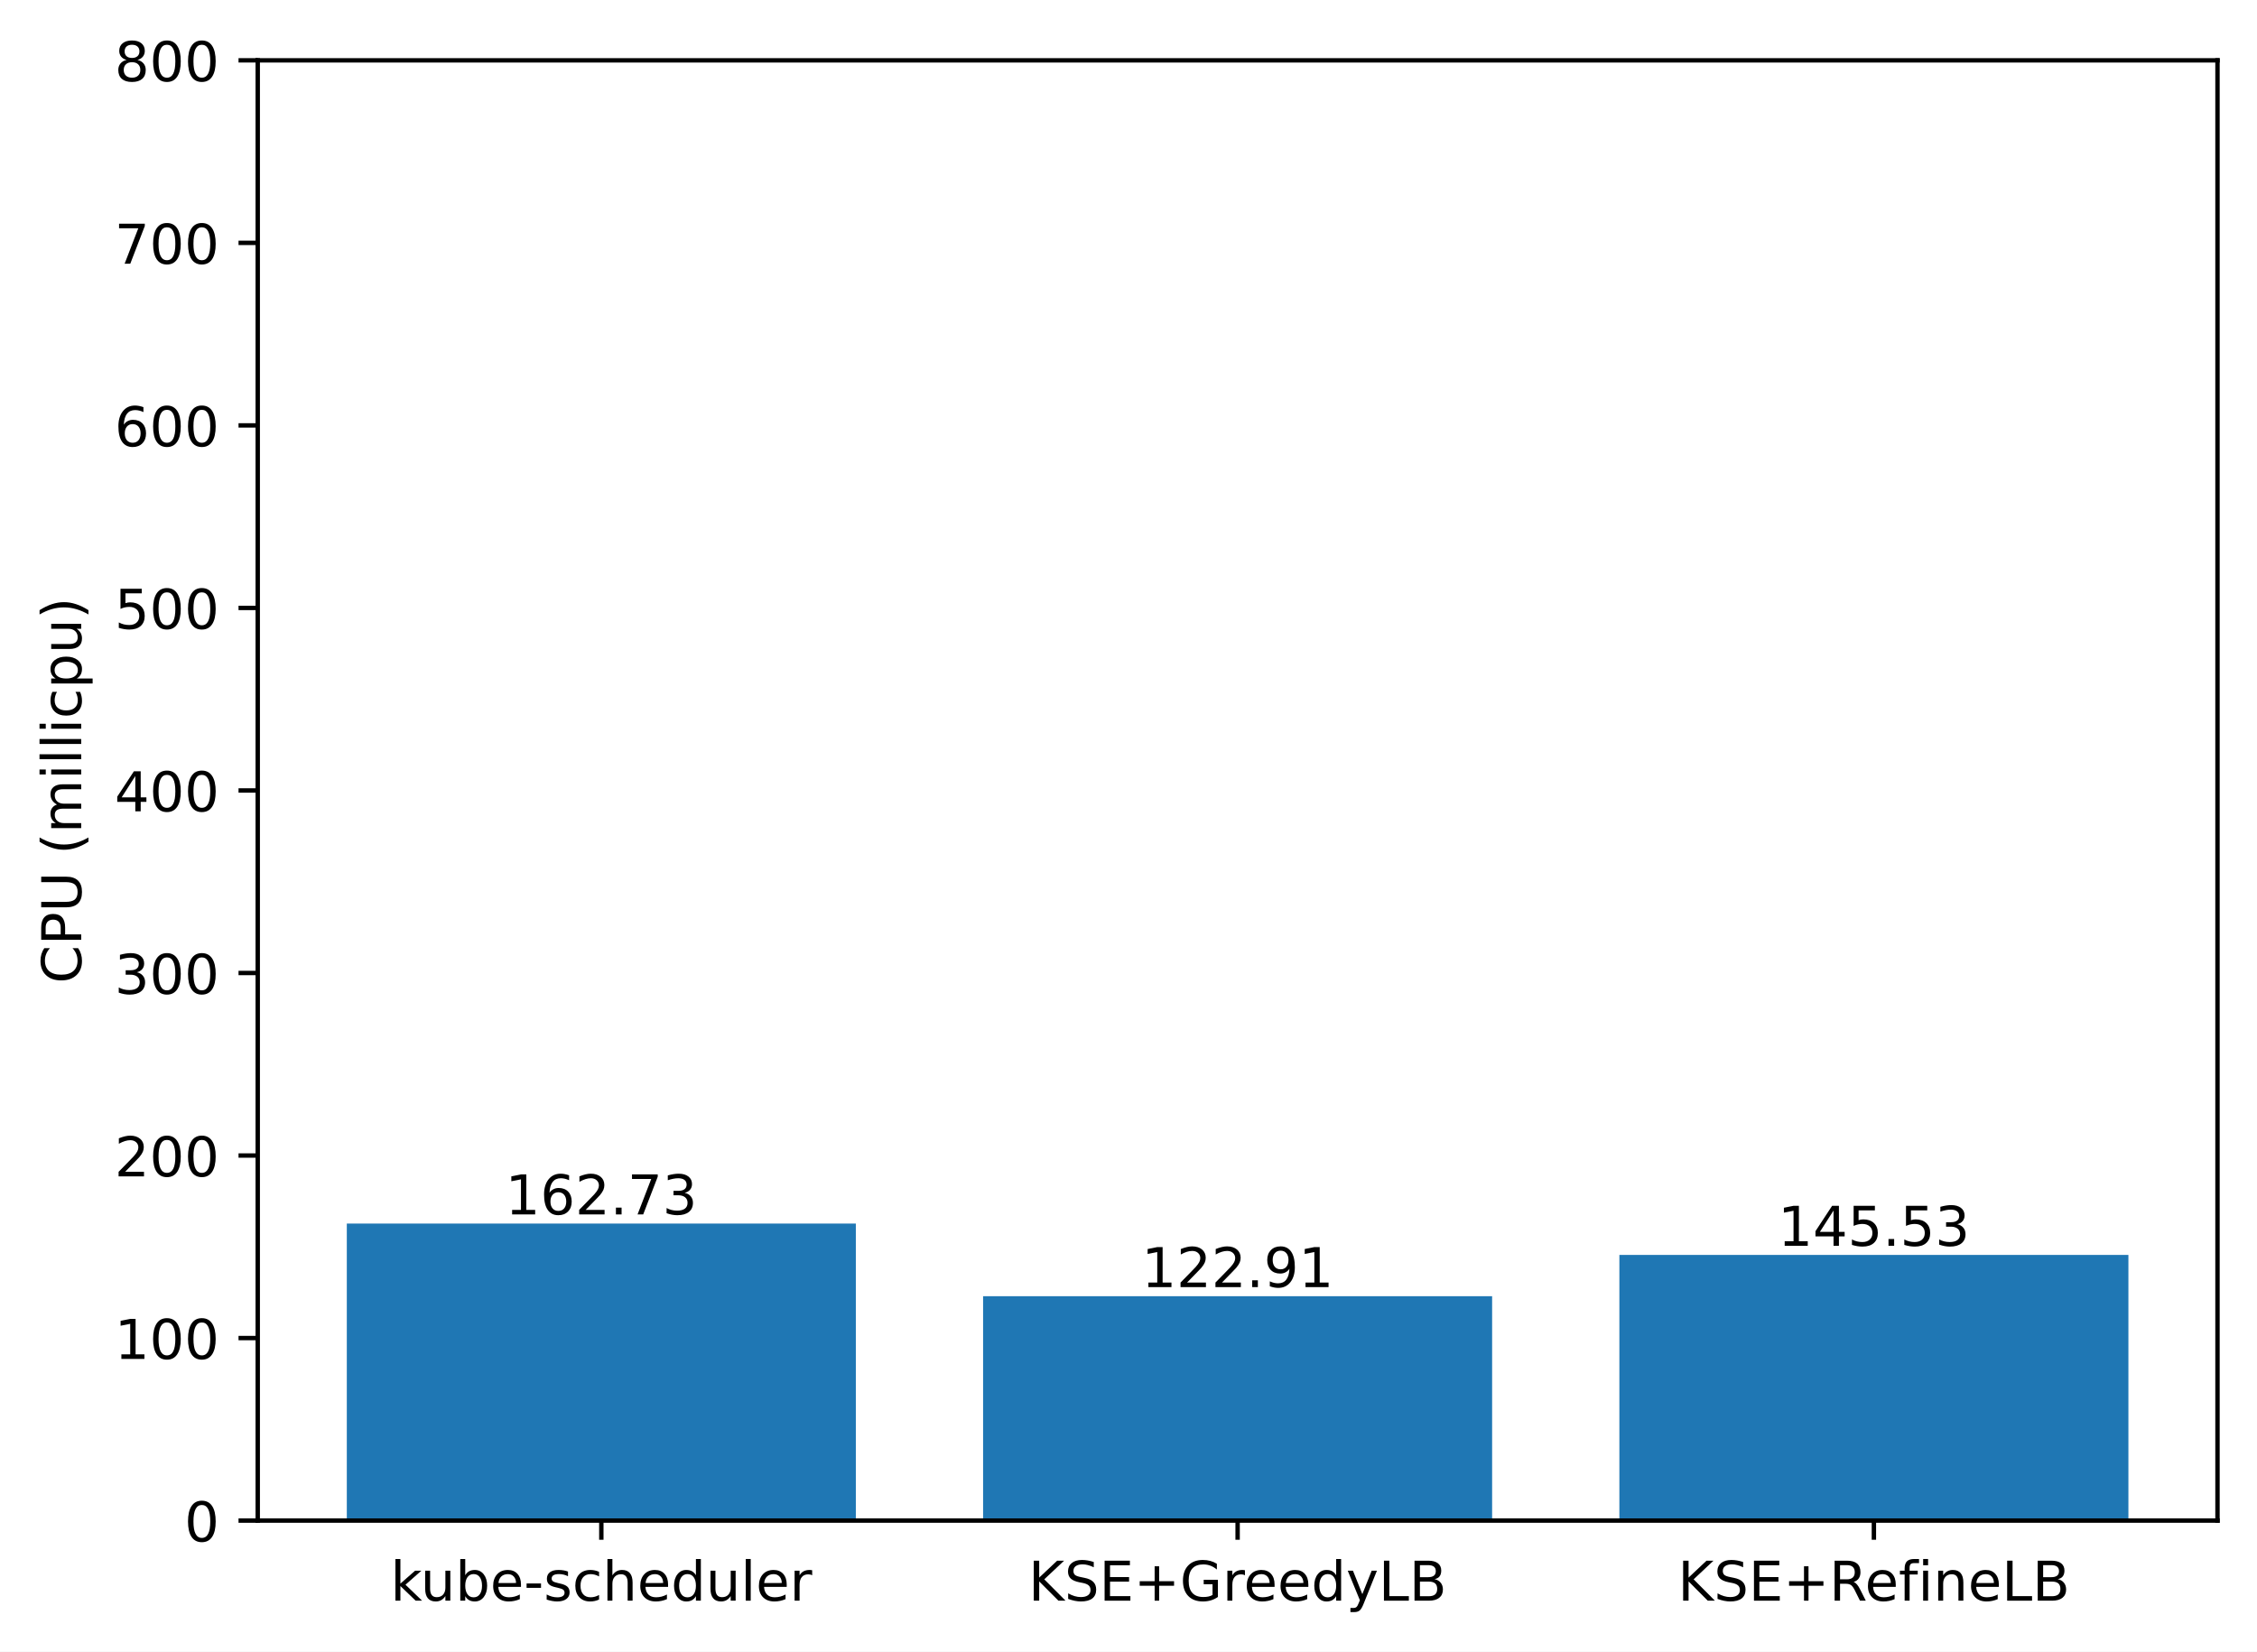
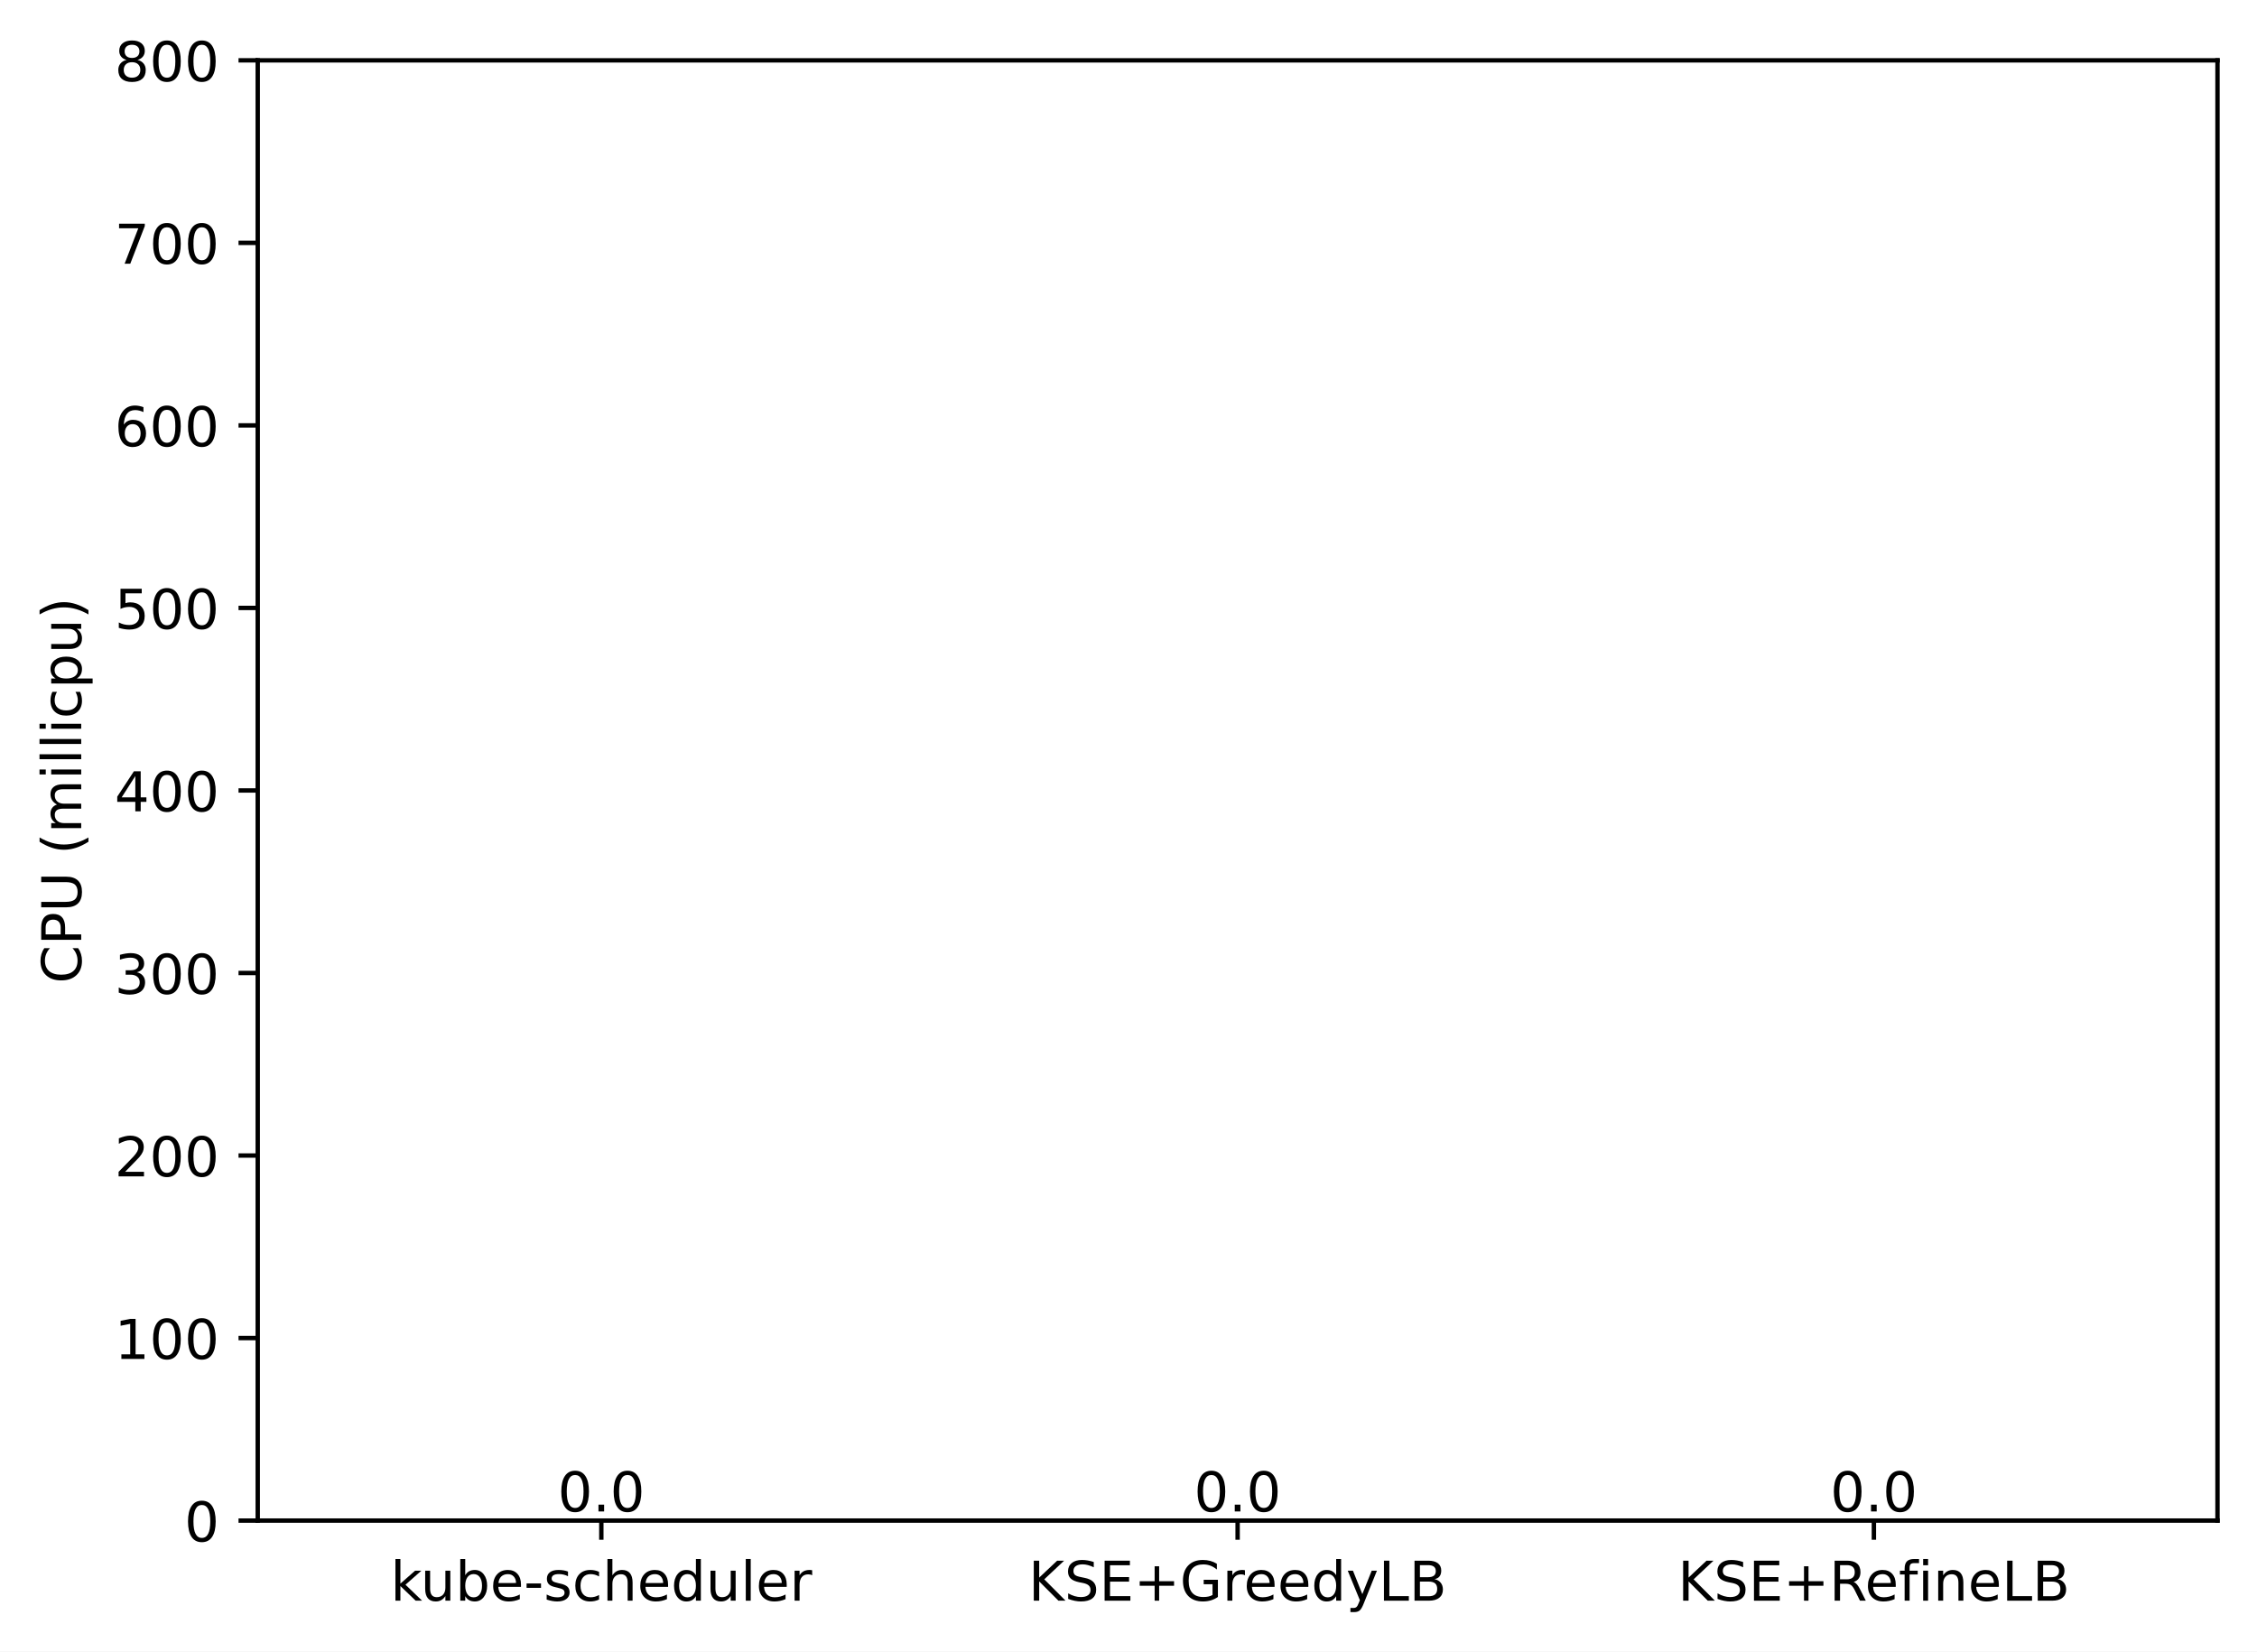
<svg xmlns="http://www.w3.org/2000/svg" xmlns:xlink="http://www.w3.org/1999/xlink" width="411.286pt" height="300.989pt" viewBox="0 0 411.286 300.989" version="1.1">
  <defs>
    <style type="text/css">*{stroke-linejoin: round; stroke-linecap: butt}</style>
  </defs>
  <g id="figure_1">
    <g id="patch_1">
      <path d="M 0 300.989  L 411.286 300.989  L 411.286 0  L 0 0  z " style="fill: #ffffff" />
    </g>
    <g id="axes_1">
      <g id="patch_2">
        <path d="M 46.966 277.111  L 404.086 277.111  L 404.086 10.999  L 46.966 10.999  z " style="fill: #ffffff" />
      </g>
      <g id="patch_3">
-         <path d="M 63.198 277.111  L 155.957 277.111  L 155.957 222.981  L 63.198 222.981  z " clip-path="url(#p3336b83433)" style="fill: #1f77b4" />
+         <path d="M 63.198 277.111  L 155.957 277.111  L 155.957 277.111  L 63.198 277.111  z " clip-path="url(#p1c8d695bf9)" style="fill: #1f77b4" />
      </g>
      <g id="patch_4">
-         <path d="M 179.146 277.111  L 271.905 277.111  L 271.905 236.226  L 179.146 236.226  z " clip-path="url(#p3336b83433)" style="fill: #1f77b4" />
+         <path d="M 179.146 277.111  L 271.905 277.111  L 271.905 277.111  L 179.146 277.111  z " clip-path="url(#p1c8d695bf9)" style="fill: #1f77b4" />
      </g>
      <g id="patch_5">
-         <path d="M 295.094 277.111  L 387.853 277.111  L 387.853 228.702  L 295.094 228.702  z " clip-path="url(#p3336b83433)" style="fill: #1f77b4" />
+         <path d="M 295.094 277.111  L 387.853 277.111  L 387.853 277.111  L 295.094 277.111  z " clip-path="url(#p1c8d695bf9)" style="fill: #1f77b4" />
      </g>
      <g id="matplotlib.axis_1">
        <g id="xtick_1">
          <g id="line2d_1">
            <defs>
-               <path id="mb3792d3af5" d="M 0 0  L 0 3.5  " style="stroke: #000000; stroke-width: 0.8" />
+               <path id="m4e77d46377" d="M 0 0  L 0 3.5  " style="stroke: #000000; stroke-width: 0.8" />
            </defs>
            <g>
-               <use xlink:href="#mb3792d3af5" x="109.578" y="277.111" style="stroke: #000000; stroke-width: 0.8" />
+               <use xlink:href="#m4e77d46377" x="109.578" y="277.111" style="stroke: #000000; stroke-width: 0.8" />
            </g>
          </g>
          <g id="text_1">
            <g transform="translate(71.15179 291.7097)scale(0.1 -0.1)">
              <defs>
                <path id="DejaVuSans-6b" d="M 581 4863  L 1159 4863  L 1159 1991  L 2875 3500  L 3609 3500  L 1753 1863  L 3688 0  L 2938 0  L 1159 1709  L 1159 0  L 581 0  L 581 4863  z " transform="scale(0.015625)" />
                <path id="DejaVuSans-75" d="M 544 1381  L 544 3500  L 1119 3500  L 1119 1403  Q 1119 906 1312 657  Q 1506 409 1894 409  Q 2359 409 2629 706  Q 2900 1003 2900 1516  L 2900 3500  L 3475 3500  L 3475 0  L 2900 0  L 2900 538  Q 2691 219 2414 64  Q 2138 -91 1772 -91  Q 1169 -91 856 284  Q 544 659 544 1381  z M 1991 3584  L 1991 3584  z " transform="scale(0.015625)" />
                <path id="DejaVuSans-62" d="M 3116 1747  Q 3116 2381 2855 2742  Q 2594 3103 2138 3103  Q 1681 3103 1420 2742  Q 1159 2381 1159 1747  Q 1159 1113 1420 752  Q 1681 391 2138 391  Q 2594 391 2855 752  Q 3116 1113 3116 1747  z M 1159 2969  Q 1341 3281 1617 3432  Q 1894 3584 2278 3584  Q 2916 3584 3314 3078  Q 3713 2572 3713 1747  Q 3713 922 3314 415  Q 2916 -91 2278 -91  Q 1894 -91 1617 61  Q 1341 213 1159 525  L 1159 0  L 581 0  L 581 4863  L 1159 4863  L 1159 2969  z " transform="scale(0.015625)" />
                <path id="DejaVuSans-65" d="M 3597 1894  L 3597 1613  L 953 1613  Q 991 1019 1311 708  Q 1631 397 2203 397  Q 2534 397 2845 478  Q 3156 559 3463 722  L 3463 178  Q 3153 47 2828 -22  Q 2503 -91 2169 -91  Q 1331 -91 842 396  Q 353 884 353 1716  Q 353 2575 817 3079  Q 1281 3584 2069 3584  Q 2775 3584 3186 3129  Q 3597 2675 3597 1894  z M 3022 2063  Q 3016 2534 2758 2815  Q 2500 3097 2075 3097  Q 1594 3097 1305 2825  Q 1016 2553 972 2059  L 3022 2063  z " transform="scale(0.015625)" />
                <path id="DejaVuSans-2d" d="M 313 2009  L 1997 2009  L 1997 1497  L 313 1497  L 313 2009  z " transform="scale(0.015625)" />
                <path id="DejaVuSans-73" d="M 2834 3397  L 2834 2853  Q 2591 2978 2328 3040  Q 2066 3103 1784 3103  Q 1356 3103 1142 2972  Q 928 2841 928 2578  Q 928 2378 1081 2264  Q 1234 2150 1697 2047  L 1894 2003  Q 2506 1872 2764 1633  Q 3022 1394 3022 966  Q 3022 478 2636 193  Q 2250 -91 1575 -91  Q 1294 -91 989 -36  Q 684 19 347 128  L 347 722  Q 666 556 975 473  Q 1284 391 1588 391  Q 1994 391 2212 530  Q 2431 669 2431 922  Q 2431 1156 2273 1281  Q 2116 1406 1581 1522  L 1381 1569  Q 847 1681 609 1914  Q 372 2147 372 2553  Q 372 3047 722 3315  Q 1072 3584 1716 3584  Q 2034 3584 2315 3537  Q 2597 3491 2834 3397  z " transform="scale(0.015625)" />
                <path id="DejaVuSans-63" d="M 3122 3366  L 3122 2828  Q 2878 2963 2633 3030  Q 2388 3097 2138 3097  Q 1578 3097 1268 2742  Q 959 2388 959 1747  Q 959 1106 1268 751  Q 1578 397 2138 397  Q 2388 397 2633 464  Q 2878 531 3122 666  L 3122 134  Q 2881 22 2623 -34  Q 2366 -91 2075 -91  Q 1284 -91 818 406  Q 353 903 353 1747  Q 353 2603 823 3093  Q 1294 3584 2113 3584  Q 2378 3584 2631 3529  Q 2884 3475 3122 3366  z " transform="scale(0.015625)" />
                <path id="DejaVuSans-68" d="M 3513 2113  L 3513 0  L 2938 0  L 2938 2094  Q 2938 2591 2744 2837  Q 2550 3084 2163 3084  Q 1697 3084 1428 2787  Q 1159 2491 1159 1978  L 1159 0  L 581 0  L 581 4863  L 1159 4863  L 1159 2956  Q 1366 3272 1645 3428  Q 1925 3584 2291 3584  Q 2894 3584 3203 3211  Q 3513 2838 3513 2113  z " transform="scale(0.015625)" />
                <path id="DejaVuSans-64" d="M 2906 2969  L 2906 4863  L 3481 4863  L 3481 0  L 2906 0  L 2906 525  Q 2725 213 2448 61  Q 2172 -91 1784 -91  Q 1150 -91 751 415  Q 353 922 353 1747  Q 353 2572 751 3078  Q 1150 3584 1784 3584  Q 2172 3584 2448 3432  Q 2725 3281 2906 2969  z M 947 1747  Q 947 1113 1208 752  Q 1469 391 1925 391  Q 2381 391 2643 752  Q 2906 1113 2906 1747  Q 2906 2381 2643 2742  Q 2381 3103 1925 3103  Q 1469 3103 1208 2742  Q 947 2381 947 1747  z " transform="scale(0.015625)" />
                <path id="DejaVuSans-6c" d="M 603 4863  L 1178 4863  L 1178 0  L 603 0  L 603 4863  z " transform="scale(0.015625)" />
                <path id="DejaVuSans-72" d="M 2631 2963  Q 2534 3019 2420 3045  Q 2306 3072 2169 3072  Q 1681 3072 1420 2755  Q 1159 2438 1159 1844  L 1159 0  L 581 0  L 581 3500  L 1159 3500  L 1159 2956  Q 1341 3275 1631 3429  Q 1922 3584 2338 3584  Q 2397 3584 2469 3576  Q 2541 3569 2628 3553  L 2631 2963  z " transform="scale(0.015625)" />
              </defs>
              <use xlink:href="#DejaVuSans-6b" />
              <use xlink:href="#DejaVuSans-75" x="54.785" />
              <use xlink:href="#DejaVuSans-62" x="118.164" />
              <use xlink:href="#DejaVuSans-65" x="181.641" />
              <use xlink:href="#DejaVuSans-2d" x="243.164" />
              <use xlink:href="#DejaVuSans-73" x="279.248" />
              <use xlink:href="#DejaVuSans-63" x="331.348" />
              <use xlink:href="#DejaVuSans-68" x="386.328" />
              <use xlink:href="#DejaVuSans-65" x="449.707" />
              <use xlink:href="#DejaVuSans-64" x="511.23" />
              <use xlink:href="#DejaVuSans-75" x="574.707" />
              <use xlink:href="#DejaVuSans-6c" x="638.086" />
              <use xlink:href="#DejaVuSans-65" x="665.869" />
              <use xlink:href="#DejaVuSans-72" x="727.393" />
            </g>
          </g>
        </g>
        <g id="xtick_2">
          <g id="line2d_2">
            <g>
-               <use xlink:href="#mb3792d3af5" x="225.526" y="277.111" style="stroke: #000000; stroke-width: 0.8" />
+               <use xlink:href="#m4e77d46377" x="225.526" y="277.111" style="stroke: #000000; stroke-width: 0.8" />
            </g>
          </g>
          <g id="text_2">
            <g transform="translate(187.403 291.7097)scale(0.1 -0.1)">
              <defs>
                <path id="DejaVuSans-4b" d="M 628 4666  L 1259 4666  L 1259 2694  L 3353 4666  L 4166 4666  L 1850 2491  L 4331 0  L 3500 0  L 1259 2247  L 1259 0  L 628 0  L 628 4666  z " transform="scale(0.015625)" />
                <path id="DejaVuSans-53" d="M 3425 4513  L 3425 3897  Q 3066 4069 2747 4153  Q 2428 4238 2131 4238  Q 1616 4238 1336 4038  Q 1056 3838 1056 3469  Q 1056 3159 1242 3001  Q 1428 2844 1947 2747  L 2328 2669  Q 3034 2534 3370 2195  Q 3706 1856 3706 1288  Q 3706 609 3251 259  Q 2797 -91 1919 -91  Q 1588 -91 1214 -16  Q 841 59 441 206  L 441 856  Q 825 641 1194 531  Q 1563 422 1919 422  Q 2459 422 2753 634  Q 3047 847 3047 1241  Q 3047 1584 2836 1778  Q 2625 1972 2144 2069  L 1759 2144  Q 1053 2284 737 2584  Q 422 2884 422 3419  Q 422 4038 858 4394  Q 1294 4750 2059 4750  Q 2388 4750 2728 4690  Q 3069 4631 3425 4513  z " transform="scale(0.015625)" />
                <path id="DejaVuSans-45" d="M 628 4666  L 3578 4666  L 3578 4134  L 1259 4134  L 1259 2753  L 3481 2753  L 3481 2222  L 1259 2222  L 1259 531  L 3634 531  L 3634 0  L 628 0  L 628 4666  z " transform="scale(0.015625)" />
                <path id="DejaVuSans-2b" d="M 2944 4013  L 2944 2272  L 4684 2272  L 4684 1741  L 2944 1741  L 2944 0  L 2419 0  L 2419 1741  L 678 1741  L 678 2272  L 2419 2272  L 2419 4013  L 2944 4013  z " transform="scale(0.015625)" />
                <path id="DejaVuSans-47" d="M 3809 666  L 3809 1919  L 2778 1919  L 2778 2438  L 4434 2438  L 4434 434  Q 4069 175 3628 42  Q 3188 -91 2688 -91  Q 1594 -91 976 548  Q 359 1188 359 2328  Q 359 3472 976 4111  Q 1594 4750 2688 4750  Q 3144 4750 3555 4637  Q 3966 4525 4313 4306  L 4313 3634  Q 3963 3931 3569 4081  Q 3175 4231 2741 4231  Q 1884 4231 1454 3753  Q 1025 3275 1025 2328  Q 1025 1384 1454 906  Q 1884 428 2741 428  Q 3075 428 3337 486  Q 3600 544 3809 666  z " transform="scale(0.015625)" />
                <path id="DejaVuSans-79" d="M 2059 -325  Q 1816 -950 1584 -1140  Q 1353 -1331 966 -1331  L 506 -1331  L 506 -850  L 844 -850  Q 1081 -850 1212 -737  Q 1344 -625 1503 -206  L 1606 56  L 191 3500  L 800 3500  L 1894 763  L 2988 3500  L 3597 3500  L 2059 -325  z " transform="scale(0.015625)" />
                <path id="DejaVuSans-4c" d="M 628 4666  L 1259 4666  L 1259 531  L 3531 531  L 3531 0  L 628 0  L 628 4666  z " transform="scale(0.015625)" />
                <path id="DejaVuSans-42" d="M 1259 2228  L 1259 519  L 2272 519  Q 2781 519 3026 730  Q 3272 941 3272 1375  Q 3272 1813 3026 2020  Q 2781 2228 2272 2228  L 1259 2228  z M 1259 4147  L 1259 2741  L 2194 2741  Q 2656 2741 2882 2914  Q 3109 3088 3109 3444  Q 3109 3797 2882 3972  Q 2656 4147 2194 4147  L 1259 4147  z M 628 4666  L 2241 4666  Q 2963 4666 3353 4366  Q 3744 4066 3744 3513  Q 3744 3084 3544 2831  Q 3344 2578 2956 2516  Q 3422 2416 3680 2098  Q 3938 1781 3938 1306  Q 3938 681 3513 340  Q 3088 0 2303 0  L 628 0  L 628 4666  z " transform="scale(0.015625)" />
              </defs>
              <use xlink:href="#DejaVuSans-4b" />
              <use xlink:href="#DejaVuSans-53" x="65.576" />
              <use xlink:href="#DejaVuSans-45" x="129.053" />
              <use xlink:href="#DejaVuSans-2b" x="192.236" />
              <use xlink:href="#DejaVuSans-47" x="276.025" />
              <use xlink:href="#DejaVuSans-72" x="353.516" />
              <use xlink:href="#DejaVuSans-65" x="392.379" />
              <use xlink:href="#DejaVuSans-65" x="453.902" />
              <use xlink:href="#DejaVuSans-64" x="515.426" />
              <use xlink:href="#DejaVuSans-79" x="578.902" />
              <use xlink:href="#DejaVuSans-4c" x="638.082" />
              <use xlink:href="#DejaVuSans-42" x="693.795" />
            </g>
          </g>
        </g>
        <g id="xtick_3">
          <g id="line2d_3">
            <g>
-               <use xlink:href="#mb3792d3af5" x="341.474" y="277.111" style="stroke: #000000; stroke-width: 0.8" />
+               <use xlink:href="#m4e77d46377" x="341.474" y="277.111" style="stroke: #000000; stroke-width: 0.8" />
            </g>
          </g>
          <g id="text_3">
            <g transform="translate(305.7346 291.7097)scale(0.1 -0.1)">
              <defs>
                <path id="DejaVuSans-52" d="M 2841 2188  Q 3044 2119 3236 1894  Q 3428 1669 3622 1275  L 4263 0  L 3584 0  L 2988 1197  Q 2756 1666 2539 1819  Q 2322 1972 1947 1972  L 1259 1972  L 1259 0  L 628 0  L 628 4666  L 2053 4666  Q 2853 4666 3247 4331  Q 3641 3997 3641 3322  Q 3641 2881 3436 2590  Q 3231 2300 2841 2188  z M 1259 4147  L 1259 2491  L 2053 2491  Q 2509 2491 2742 2702  Q 2975 2913 2975 3322  Q 2975 3731 2742 3939  Q 2509 4147 2053 4147  L 1259 4147  z " transform="scale(0.015625)" />
                <path id="DejaVuSans-66" d="M 2375 4863  L 2375 4384  L 1825 4384  Q 1516 4384 1395 4259  Q 1275 4134 1275 3809  L 1275 3500  L 2222 3500  L 2222 3053  L 1275 3053  L 1275 0  L 697 0  L 697 3053  L 147 3053  L 147 3500  L 697 3500  L 697 3744  Q 697 4328 969 4595  Q 1241 4863 1831 4863  L 2375 4863  z " transform="scale(0.015625)" />
                <path id="DejaVuSans-69" d="M 603 3500  L 1178 3500  L 1178 0  L 603 0  L 603 3500  z M 603 4863  L 1178 4863  L 1178 4134  L 603 4134  L 603 4863  z " transform="scale(0.015625)" />
                <path id="DejaVuSans-6e" d="M 3513 2113  L 3513 0  L 2938 0  L 2938 2094  Q 2938 2591 2744 2837  Q 2550 3084 2163 3084  Q 1697 3084 1428 2787  Q 1159 2491 1159 1978  L 1159 0  L 581 0  L 581 3500  L 1159 3500  L 1159 2956  Q 1366 3272 1645 3428  Q 1925 3584 2291 3584  Q 2894 3584 3203 3211  Q 3513 2838 3513 2113  z " transform="scale(0.015625)" />
              </defs>
              <use xlink:href="#DejaVuSans-4b" />
              <use xlink:href="#DejaVuSans-53" x="65.576" />
              <use xlink:href="#DejaVuSans-45" x="129.053" />
              <use xlink:href="#DejaVuSans-2b" x="192.236" />
              <use xlink:href="#DejaVuSans-52" x="276.025" />
              <use xlink:href="#DejaVuSans-65" x="341.008" />
              <use xlink:href="#DejaVuSans-66" x="402.531" />
              <use xlink:href="#DejaVuSans-69" x="437.736" />
              <use xlink:href="#DejaVuSans-6e" x="465.52" />
              <use xlink:href="#DejaVuSans-65" x="528.898" />
              <use xlink:href="#DejaVuSans-4c" x="590.422" />
              <use xlink:href="#DejaVuSans-42" x="646.135" />
            </g>
          </g>
        </g>
      </g>
      <g id="matplotlib.axis_2">
        <g id="ytick_1">
          <g id="line2d_4">
            <defs>
-               <path id="mdcd9a48c2f" d="M 0 0  L -3.5 0  " style="stroke: #000000; stroke-width: 0.8" />
+               <path id="m06d89e996d" d="M 0 0  L -3.5 0  " style="stroke: #000000; stroke-width: 0.8" />
            </defs>
            <g>
-               <use xlink:href="#mdcd9a48c2f" x="46.966" y="277.111" style="stroke: #000000; stroke-width: 0.8" />
+               <use xlink:href="#m06d89e996d" x="46.966" y="277.111" style="stroke: #000000; stroke-width: 0.8" />
            </g>
          </g>
          <g id="text_4">
            <g transform="translate(33.60312 280.9104)scale(0.1 -0.1)">
              <defs>
                <path id="DejaVuSans-30" d="M 2034 4250  Q 1547 4250 1301 3770  Q 1056 3291 1056 2328  Q 1056 1369 1301 889  Q 1547 409 2034 409  Q 2525 409 2770 889  Q 3016 1369 3016 2328  Q 3016 3291 2770 3770  Q 2525 4250 2034 4250  z M 2034 4750  Q 2819 4750 3233 4129  Q 3647 3509 3647 2328  Q 3647 1150 3233 529  Q 2819 -91 2034 -91  Q 1250 -91 836 529  Q 422 1150 422 2328  Q 422 3509 836 4129  Q 1250 4750 2034 4750  z " transform="scale(0.015625)" />
              </defs>
              <use xlink:href="#DejaVuSans-30" />
            </g>
          </g>
        </g>
        <g id="ytick_2">
          <g id="line2d_5">
            <g>
-               <use xlink:href="#mdcd9a48c2f" x="46.966" y="243.847" style="stroke: #000000; stroke-width: 0.8" />
+               <use xlink:href="#m06d89e996d" x="46.966" y="243.847" style="stroke: #000000; stroke-width: 0.8" />
            </g>
          </g>
          <g id="text_5">
            <g transform="translate(20.87813 247.6464)scale(0.1 -0.1)">
              <defs>
                <path id="DejaVuSans-31" d="M 794 531  L 1825 531  L 1825 4091  L 703 3866  L 703 4441  L 1819 4666  L 2450 4666  L 2450 531  L 3481 531  L 3481 0  L 794 0  L 794 531  z " transform="scale(0.015625)" />
              </defs>
              <use xlink:href="#DejaVuSans-31" />
              <use xlink:href="#DejaVuSans-30" x="63.623" />
              <use xlink:href="#DejaVuSans-30" x="127.246" />
            </g>
          </g>
        </g>
        <g id="ytick_3">
          <g id="line2d_6">
            <g>
-               <use xlink:href="#mdcd9a48c2f" x="46.966" y="210.583" style="stroke: #000000; stroke-width: 0.8" />
+               <use xlink:href="#m06d89e996d" x="46.966" y="210.583" style="stroke: #000000; stroke-width: 0.8" />
            </g>
          </g>
          <g id="text_6">
            <g transform="translate(20.87813 214.3824)scale(0.1 -0.1)">
              <defs>
                <path id="DejaVuSans-32" d="M 1228 531  L 3431 531  L 3431 0  L 469 0  L 469 531  Q 828 903 1448 1529  Q 2069 2156 2228 2338  Q 2531 2678 2651 2914  Q 2772 3150 2772 3378  Q 2772 3750 2511 3984  Q 2250 4219 1831 4219  Q 1534 4219 1204 4116  Q 875 4013 500 3803  L 500 4441  Q 881 4594 1212 4672  Q 1544 4750 1819 4750  Q 2544 4750 2975 4387  Q 3406 4025 3406 3419  Q 3406 3131 3298 2873  Q 3191 2616 2906 2266  Q 2828 2175 2409 1742  Q 1991 1309 1228 531  z " transform="scale(0.015625)" />
              </defs>
              <use xlink:href="#DejaVuSans-32" />
              <use xlink:href="#DejaVuSans-30" x="63.623" />
              <use xlink:href="#DejaVuSans-30" x="127.246" />
            </g>
          </g>
        </g>
        <g id="ytick_4">
          <g id="line2d_7">
            <g>
-               <use xlink:href="#mdcd9a48c2f" x="46.966" y="177.319" style="stroke: #000000; stroke-width: 0.8" />
+               <use xlink:href="#m06d89e996d" x="46.966" y="177.319" style="stroke: #000000; stroke-width: 0.8" />
            </g>
          </g>
          <g id="text_7">
            <g transform="translate(20.87813 181.1184)scale(0.1 -0.1)">
              <defs>
                <path id="DejaVuSans-33" d="M 2597 2516  Q 3050 2419 3304 2112  Q 3559 1806 3559 1356  Q 3559 666 3084 287  Q 2609 -91 1734 -91  Q 1441 -91 1130 -33  Q 819 25 488 141  L 488 750  Q 750 597 1062 519  Q 1375 441 1716 441  Q 2309 441 2620 675  Q 2931 909 2931 1356  Q 2931 1769 2642 2001  Q 2353 2234 1838 2234  L 1294 2234  L 1294 2753  L 1863 2753  Q 2328 2753 2575 2939  Q 2822 3125 2822 3475  Q 2822 3834 2567 4026  Q 2313 4219 1838 4219  Q 1578 4219 1281 4162  Q 984 4106 628 3988  L 628 4550  Q 988 4650 1302 4700  Q 1616 4750 1894 4750  Q 2613 4750 3031 4423  Q 3450 4097 3450 3541  Q 3450 3153 3228 2886  Q 3006 2619 2597 2516  z " transform="scale(0.015625)" />
              </defs>
              <use xlink:href="#DejaVuSans-33" />
              <use xlink:href="#DejaVuSans-30" x="63.623" />
              <use xlink:href="#DejaVuSans-30" x="127.246" />
            </g>
          </g>
        </g>
        <g id="ytick_5">
          <g id="line2d_8">
            <g>
-               <use xlink:href="#mdcd9a48c2f" x="46.966" y="144.055" style="stroke: #000000; stroke-width: 0.8" />
+               <use xlink:href="#m06d89e996d" x="46.966" y="144.055" style="stroke: #000000; stroke-width: 0.8" />
            </g>
          </g>
          <g id="text_8">
            <g transform="translate(20.87813 147.8544)scale(0.1 -0.1)">
              <defs>
                <path id="DejaVuSans-34" d="M 2419 4116  L 825 1625  L 2419 1625  L 2419 4116  z M 2253 4666  L 3047 4666  L 3047 1625  L 3713 1625  L 3713 1100  L 3047 1100  L 3047 0  L 2419 0  L 2419 1100  L 313 1100  L 313 1709  L 2253 4666  z " transform="scale(0.015625)" />
              </defs>
              <use xlink:href="#DejaVuSans-34" />
              <use xlink:href="#DejaVuSans-30" x="63.623" />
              <use xlink:href="#DejaVuSans-30" x="127.246" />
            </g>
          </g>
        </g>
        <g id="ytick_6">
          <g id="line2d_9">
            <g>
-               <use xlink:href="#mdcd9a48c2f" x="46.966" y="110.791" style="stroke: #000000; stroke-width: 0.8" />
+               <use xlink:href="#m06d89e996d" x="46.966" y="110.791" style="stroke: #000000; stroke-width: 0.8" />
            </g>
          </g>
          <g id="text_9">
            <g transform="translate(20.87813 114.5904)scale(0.1 -0.1)">
              <defs>
                <path id="DejaVuSans-35" d="M 691 4666  L 3169 4666  L 3169 4134  L 1269 4134  L 1269 2991  Q 1406 3038 1543 3061  Q 1681 3084 1819 3084  Q 2600 3084 3056 2656  Q 3513 2228 3513 1497  Q 3513 744 3044 326  Q 2575 -91 1722 -91  Q 1428 -91 1123 -41  Q 819 9 494 109  L 494 744  Q 775 591 1075 516  Q 1375 441 1709 441  Q 2250 441 2565 725  Q 2881 1009 2881 1497  Q 2881 1984 2565 2268  Q 2250 2553 1709 2553  Q 1456 2553 1204 2497  Q 953 2441 691 2322  L 691 4666  z " transform="scale(0.015625)" />
              </defs>
              <use xlink:href="#DejaVuSans-35" />
              <use xlink:href="#DejaVuSans-30" x="63.623" />
              <use xlink:href="#DejaVuSans-30" x="127.246" />
            </g>
          </g>
        </g>
        <g id="ytick_7">
          <g id="line2d_10">
            <g>
-               <use xlink:href="#mdcd9a48c2f" x="46.966" y="77.527" style="stroke: #000000; stroke-width: 0.8" />
+               <use xlink:href="#m06d89e996d" x="46.966" y="77.527" style="stroke: #000000; stroke-width: 0.8" />
            </g>
          </g>
          <g id="text_10">
            <g transform="translate(20.87813 81.32644)scale(0.1 -0.1)">
              <defs>
                <path id="DejaVuSans-36" d="M 2113 2584  Q 1688 2584 1439 2293  Q 1191 2003 1191 1497  Q 1191 994 1439 701  Q 1688 409 2113 409  Q 2538 409 2786 701  Q 3034 994 3034 1497  Q 3034 2003 2786 2293  Q 2538 2584 2113 2584  z M 3366 4563  L 3366 3988  Q 3128 4100 2886 4159  Q 2644 4219 2406 4219  Q 1781 4219 1451 3797  Q 1122 3375 1075 2522  Q 1259 2794 1537 2939  Q 1816 3084 2150 3084  Q 2853 3084 3261 2657  Q 3669 2231 3669 1497  Q 3669 778 3244 343  Q 2819 -91 2113 -91  Q 1303 -91 875 529  Q 447 1150 447 2328  Q 447 3434 972 4092  Q 1497 4750 2381 4750  Q 2619 4750 2861 4703  Q 3103 4656 3366 4563  z " transform="scale(0.015625)" />
              </defs>
              <use xlink:href="#DejaVuSans-36" />
              <use xlink:href="#DejaVuSans-30" x="63.623" />
              <use xlink:href="#DejaVuSans-30" x="127.246" />
            </g>
          </g>
        </g>
        <g id="ytick_8">
          <g id="line2d_11">
            <g>
-               <use xlink:href="#mdcd9a48c2f" x="46.966" y="44.263" style="stroke: #000000; stroke-width: 0.8" />
+               <use xlink:href="#m06d89e996d" x="46.966" y="44.263" style="stroke: #000000; stroke-width: 0.8" />
            </g>
          </g>
          <g id="text_11">
            <g transform="translate(20.87813 48.06244)scale(0.1 -0.1)">
              <defs>
                <path id="DejaVuSans-37" d="M 525 4666  L 3525 4666  L 3525 4397  L 1831 0  L 1172 0  L 2766 4134  L 525 4134  L 525 4666  z " transform="scale(0.015625)" />
              </defs>
              <use xlink:href="#DejaVuSans-37" />
              <use xlink:href="#DejaVuSans-30" x="63.623" />
              <use xlink:href="#DejaVuSans-30" x="127.246" />
            </g>
          </g>
        </g>
        <g id="ytick_9">
          <g id="line2d_12">
            <g>
-               <use xlink:href="#mdcd9a48c2f" x="46.966" y="10.999" style="stroke: #000000; stroke-width: 0.8" />
+               <use xlink:href="#m06d89e996d" x="46.966" y="10.999" style="stroke: #000000; stroke-width: 0.8" />
            </g>
          </g>
          <g id="text_12">
            <g transform="translate(20.87813 14.79844)scale(0.1 -0.1)">
              <defs>
                <path id="DejaVuSans-38" d="M 2034 2216  Q 1584 2216 1326 1975  Q 1069 1734 1069 1313  Q 1069 891 1326 650  Q 1584 409 2034 409  Q 2484 409 2743 651  Q 3003 894 3003 1313  Q 3003 1734 2745 1975  Q 2488 2216 2034 2216  z M 1403 2484  Q 997 2584 770 2862  Q 544 3141 544 3541  Q 544 4100 942 4425  Q 1341 4750 2034 4750  Q 2731 4750 3128 4425  Q 3525 4100 3525 3541  Q 3525 3141 3298 2862  Q 3072 2584 2669 2484  Q 3125 2378 3379 2068  Q 3634 1759 3634 1313  Q 3634 634 3220 271  Q 2806 -91 2034 -91  Q 1263 -91 848 271  Q 434 634 434 1313  Q 434 1759 690 2068  Q 947 2378 1403 2484  z M 1172 3481  Q 1172 3119 1398 2916  Q 1625 2713 2034 2713  Q 2441 2713 2670 2916  Q 2900 3119 2900 3481  Q 2900 3844 2670 4047  Q 2441 4250 2034 4250  Q 1625 4250 1398 4047  Q 1172 3844 1172 3481  z " transform="scale(0.015625)" />
              </defs>
              <use xlink:href="#DejaVuSans-38" />
              <use xlink:href="#DejaVuSans-30" x="63.623" />
              <use xlink:href="#DejaVuSans-30" x="127.246" />
            </g>
          </g>
        </g>
        <g id="text_13">
          <g transform="translate(14.79844 179.2302)rotate(-90)scale(0.1 -0.1)">
            <defs>
              <path id="DejaVuSans-43" d="M 4122 4306  L 4122 3641  Q 3803 3938 3442 4084  Q 3081 4231 2675 4231  Q 1875 4231 1450 3742  Q 1025 3253 1025 2328  Q 1025 1406 1450 917  Q 1875 428 2675 428  Q 3081 428 3442 575  Q 3803 722 4122 1019  L 4122 359  Q 3791 134 3420 21  Q 3050 -91 2638 -91  Q 1578 -91 968 557  Q 359 1206 359 2328  Q 359 3453 968 4101  Q 1578 4750 2638 4750  Q 3056 4750 3426 4639  Q 3797 4528 4122 4306  z " transform="scale(0.015625)" />
              <path id="DejaVuSans-50" d="M 1259 4147  L 1259 2394  L 2053 2394  Q 2494 2394 2734 2622  Q 2975 2850 2975 3272  Q 2975 3691 2734 3919  Q 2494 4147 2053 4147  L 1259 4147  z M 628 4666  L 2053 4666  Q 2838 4666 3239 4311  Q 3641 3956 3641 3272  Q 3641 2581 3239 2228  Q 2838 1875 2053 1875  L 1259 1875  L 1259 0  L 628 0  L 628 4666  z " transform="scale(0.015625)" />
              <path id="DejaVuSans-55" d="M 556 4666  L 1191 4666  L 1191 1831  Q 1191 1081 1462 751  Q 1734 422 2344 422  Q 2950 422 3222 751  Q 3494 1081 3494 1831  L 3494 4666  L 4128 4666  L 4128 1753  Q 4128 841 3676 375  Q 3225 -91 2344 -91  Q 1459 -91 1007 375  Q 556 841 556 1753  L 556 4666  z " transform="scale(0.015625)" />
              <path id="DejaVuSans-20" transform="scale(0.015625)" />
              <path id="DejaVuSans-28" d="M 1984 4856  Q 1566 4138 1362 3434  Q 1159 2731 1159 2009  Q 1159 1288 1364 580  Q 1569 -128 1984 -844  L 1484 -844  Q 1016 -109 783 600  Q 550 1309 550 2009  Q 550 2706 781 3412  Q 1013 4119 1484 4856  L 1984 4856  z " transform="scale(0.015625)" />
              <path id="DejaVuSans-6d" d="M 3328 2828  Q 3544 3216 3844 3400  Q 4144 3584 4550 3584  Q 5097 3584 5394 3201  Q 5691 2819 5691 2113  L 5691 0  L 5113 0  L 5113 2094  Q 5113 2597 4934 2840  Q 4756 3084 4391 3084  Q 3944 3084 3684 2787  Q 3425 2491 3425 1978  L 3425 0  L 2847 0  L 2847 2094  Q 2847 2600 2669 2842  Q 2491 3084 2119 3084  Q 1678 3084 1418 2786  Q 1159 2488 1159 1978  L 1159 0  L 581 0  L 581 3500  L 1159 3500  L 1159 2956  Q 1356 3278 1631 3431  Q 1906 3584 2284 3584  Q 2666 3584 2933 3390  Q 3200 3197 3328 2828  z " transform="scale(0.015625)" />
              <path id="DejaVuSans-70" d="M 1159 525  L 1159 -1331  L 581 -1331  L 581 3500  L 1159 3500  L 1159 2969  Q 1341 3281 1617 3432  Q 1894 3584 2278 3584  Q 2916 3584 3314 3078  Q 3713 2572 3713 1747  Q 3713 922 3314 415  Q 2916 -91 2278 -91  Q 1894 -91 1617 61  Q 1341 213 1159 525  z M 3116 1747  Q 3116 2381 2855 2742  Q 2594 3103 2138 3103  Q 1681 3103 1420 2742  Q 1159 2381 1159 1747  Q 1159 1113 1420 752  Q 1681 391 2138 391  Q 2594 391 2855 752  Q 3116 1113 3116 1747  z " transform="scale(0.015625)" />
              <path id="DejaVuSans-29" d="M 513 4856  L 1013 4856  Q 1481 4119 1714 3412  Q 1947 2706 1947 2009  Q 1947 1309 1714 600  Q 1481 -109 1013 -844  L 513 -844  Q 928 -128 1133 580  Q 1338 1288 1338 2009  Q 1338 2731 1133 3434  Q 928 4138 513 4856  z " transform="scale(0.015625)" />
            </defs>
            <use xlink:href="#DejaVuSans-43" />
            <use xlink:href="#DejaVuSans-50" x="69.824" />
            <use xlink:href="#DejaVuSans-55" x="130.127" />
            <use xlink:href="#DejaVuSans-20" x="203.32" />
            <use xlink:href="#DejaVuSans-28" x="235.107" />
            <use xlink:href="#DejaVuSans-6d" x="274.121" />
            <use xlink:href="#DejaVuSans-69" x="371.533" />
            <use xlink:href="#DejaVuSans-6c" x="399.316" />
            <use xlink:href="#DejaVuSans-6c" x="427.1" />
            <use xlink:href="#DejaVuSans-69" x="454.883" />
            <use xlink:href="#DejaVuSans-63" x="482.666" />
            <use xlink:href="#DejaVuSans-70" x="537.646" />
            <use xlink:href="#DejaVuSans-75" x="601.123" />
            <use xlink:href="#DejaVuSans-29" x="664.502" />
          </g>
        </g>
      </g>
      <g id="patch_6">
        <path d="M 46.966 277.111  L 46.966 10.999  " style="fill: none; stroke: #000000; stroke-width: 0.8; stroke-linejoin: miter; stroke-linecap: square" />
      </g>
      <g id="patch_7">
        <path d="M 404.086 277.111  L 404.086 10.999  " style="fill: none; stroke: #000000; stroke-width: 0.8; stroke-linejoin: miter; stroke-linecap: square" />
      </g>
      <g id="patch_8">
        <path d="M 46.966 277.111  L 404.086 277.111  " style="fill: none; stroke: #000000; stroke-width: 0.8; stroke-linejoin: miter; stroke-linecap: square" />
      </g>
      <g id="patch_9">
        <path d="M 46.966 10.999  L 404.086 10.999  " style="fill: none; stroke: #000000; stroke-width: 0.8; stroke-linejoin: miter; stroke-linecap: square" />
      </g>
      <g id="text_14">
-         <g transform="translate(92.08226 221.3175)scale(0.1 -0.1)">
+         <g transform="translate(101.626 275.448)scale(0.1 -0.1)">
          <defs>
            <path id="DejaVuSans-2e" d="M 684 794  L 1344 794  L 1344 0  L 684 0  L 684 794  z " transform="scale(0.015625)" />
          </defs>
-           <use xlink:href="#DejaVuSans-31" />
-           <use xlink:href="#DejaVuSans-36" x="63.623" />
-           <use xlink:href="#DejaVuSans-32" x="127.246" />
-           <use xlink:href="#DejaVuSans-2e" x="190.869" />
-           <use xlink:href="#DejaVuSans-37" x="222.656" />
-           <use xlink:href="#DejaVuSans-33" x="286.279" />
+           <use xlink:href="#DejaVuSans-30" />
+           <use xlink:href="#DejaVuSans-2e" x="63.623" />
+           <use xlink:href="#DejaVuSans-30" x="95.41" />
        </g>
      </g>
      <g id="text_15">
-         <g transform="translate(208.0303 234.5632)scale(0.1 -0.1)">
-           <defs>
-             <path id="DejaVuSans-39" d="M 703 97  L 703 672  Q 941 559 1184 500  Q 1428 441 1663 441  Q 2288 441 2617 861  Q 2947 1281 2994 2138  Q 2813 1869 2534 1725  Q 2256 1581 1919 1581  Q 1219 1581 811 2004  Q 403 2428 403 3163  Q 403 3881 828 4315  Q 1253 4750 1959 4750  Q 2769 4750 3195 4129  Q 3622 3509 3622 2328  Q 3622 1225 3098 567  Q 2575 -91 1691 -91  Q 1453 -91 1209 -44  Q 966 3 703 97  z M 1959 2075  Q 2384 2075 2632 2365  Q 2881 2656 2881 3163  Q 2881 3666 2632 3958  Q 2384 4250 1959 4250  Q 1534 4250 1286 3958  Q 1038 3666 1038 3163  Q 1038 2656 1286 2365  Q 1534 2075 1959 2075  z " transform="scale(0.015625)" />
-           </defs>
-           <use xlink:href="#DejaVuSans-31" />
-           <use xlink:href="#DejaVuSans-32" x="63.623" />
-           <use xlink:href="#DejaVuSans-32" x="127.246" />
-           <use xlink:href="#DejaVuSans-2e" x="190.869" />
-           <use xlink:href="#DejaVuSans-39" x="222.656" />
-           <use xlink:href="#DejaVuSans-31" x="286.279" />
+         <g transform="translate(217.5741 275.448)scale(0.1 -0.1)">
+           <use xlink:href="#DejaVuSans-30" />
+           <use xlink:href="#DejaVuSans-2e" x="63.623" />
+           <use xlink:href="#DejaVuSans-30" x="95.41" />
        </g>
      </g>
      <g id="text_16">
-         <g transform="translate(323.9784 227.0389)scale(0.1 -0.1)">
-           <use xlink:href="#DejaVuSans-31" />
-           <use xlink:href="#DejaVuSans-34" x="63.623" />
-           <use xlink:href="#DejaVuSans-35" x="127.246" />
-           <use xlink:href="#DejaVuSans-2e" x="190.869" />
-           <use xlink:href="#DejaVuSans-35" x="222.656" />
-           <use xlink:href="#DejaVuSans-33" x="286.279" />
+         <g transform="translate(333.5221 275.448)scale(0.1 -0.1)">
+           <use xlink:href="#DejaVuSans-30" />
+           <use xlink:href="#DejaVuSans-2e" x="63.623" />
+           <use xlink:href="#DejaVuSans-30" x="95.41" />
        </g>
      </g>
    </g>
  </g>
  <defs>
-     <clipPath id="p3336b83433">
+     <clipPath id="p1c8d695bf9">
      <rect x="46.966" y="10.999" width="357.12" height="266.112" />
    </clipPath>
  </defs>
</svg>
